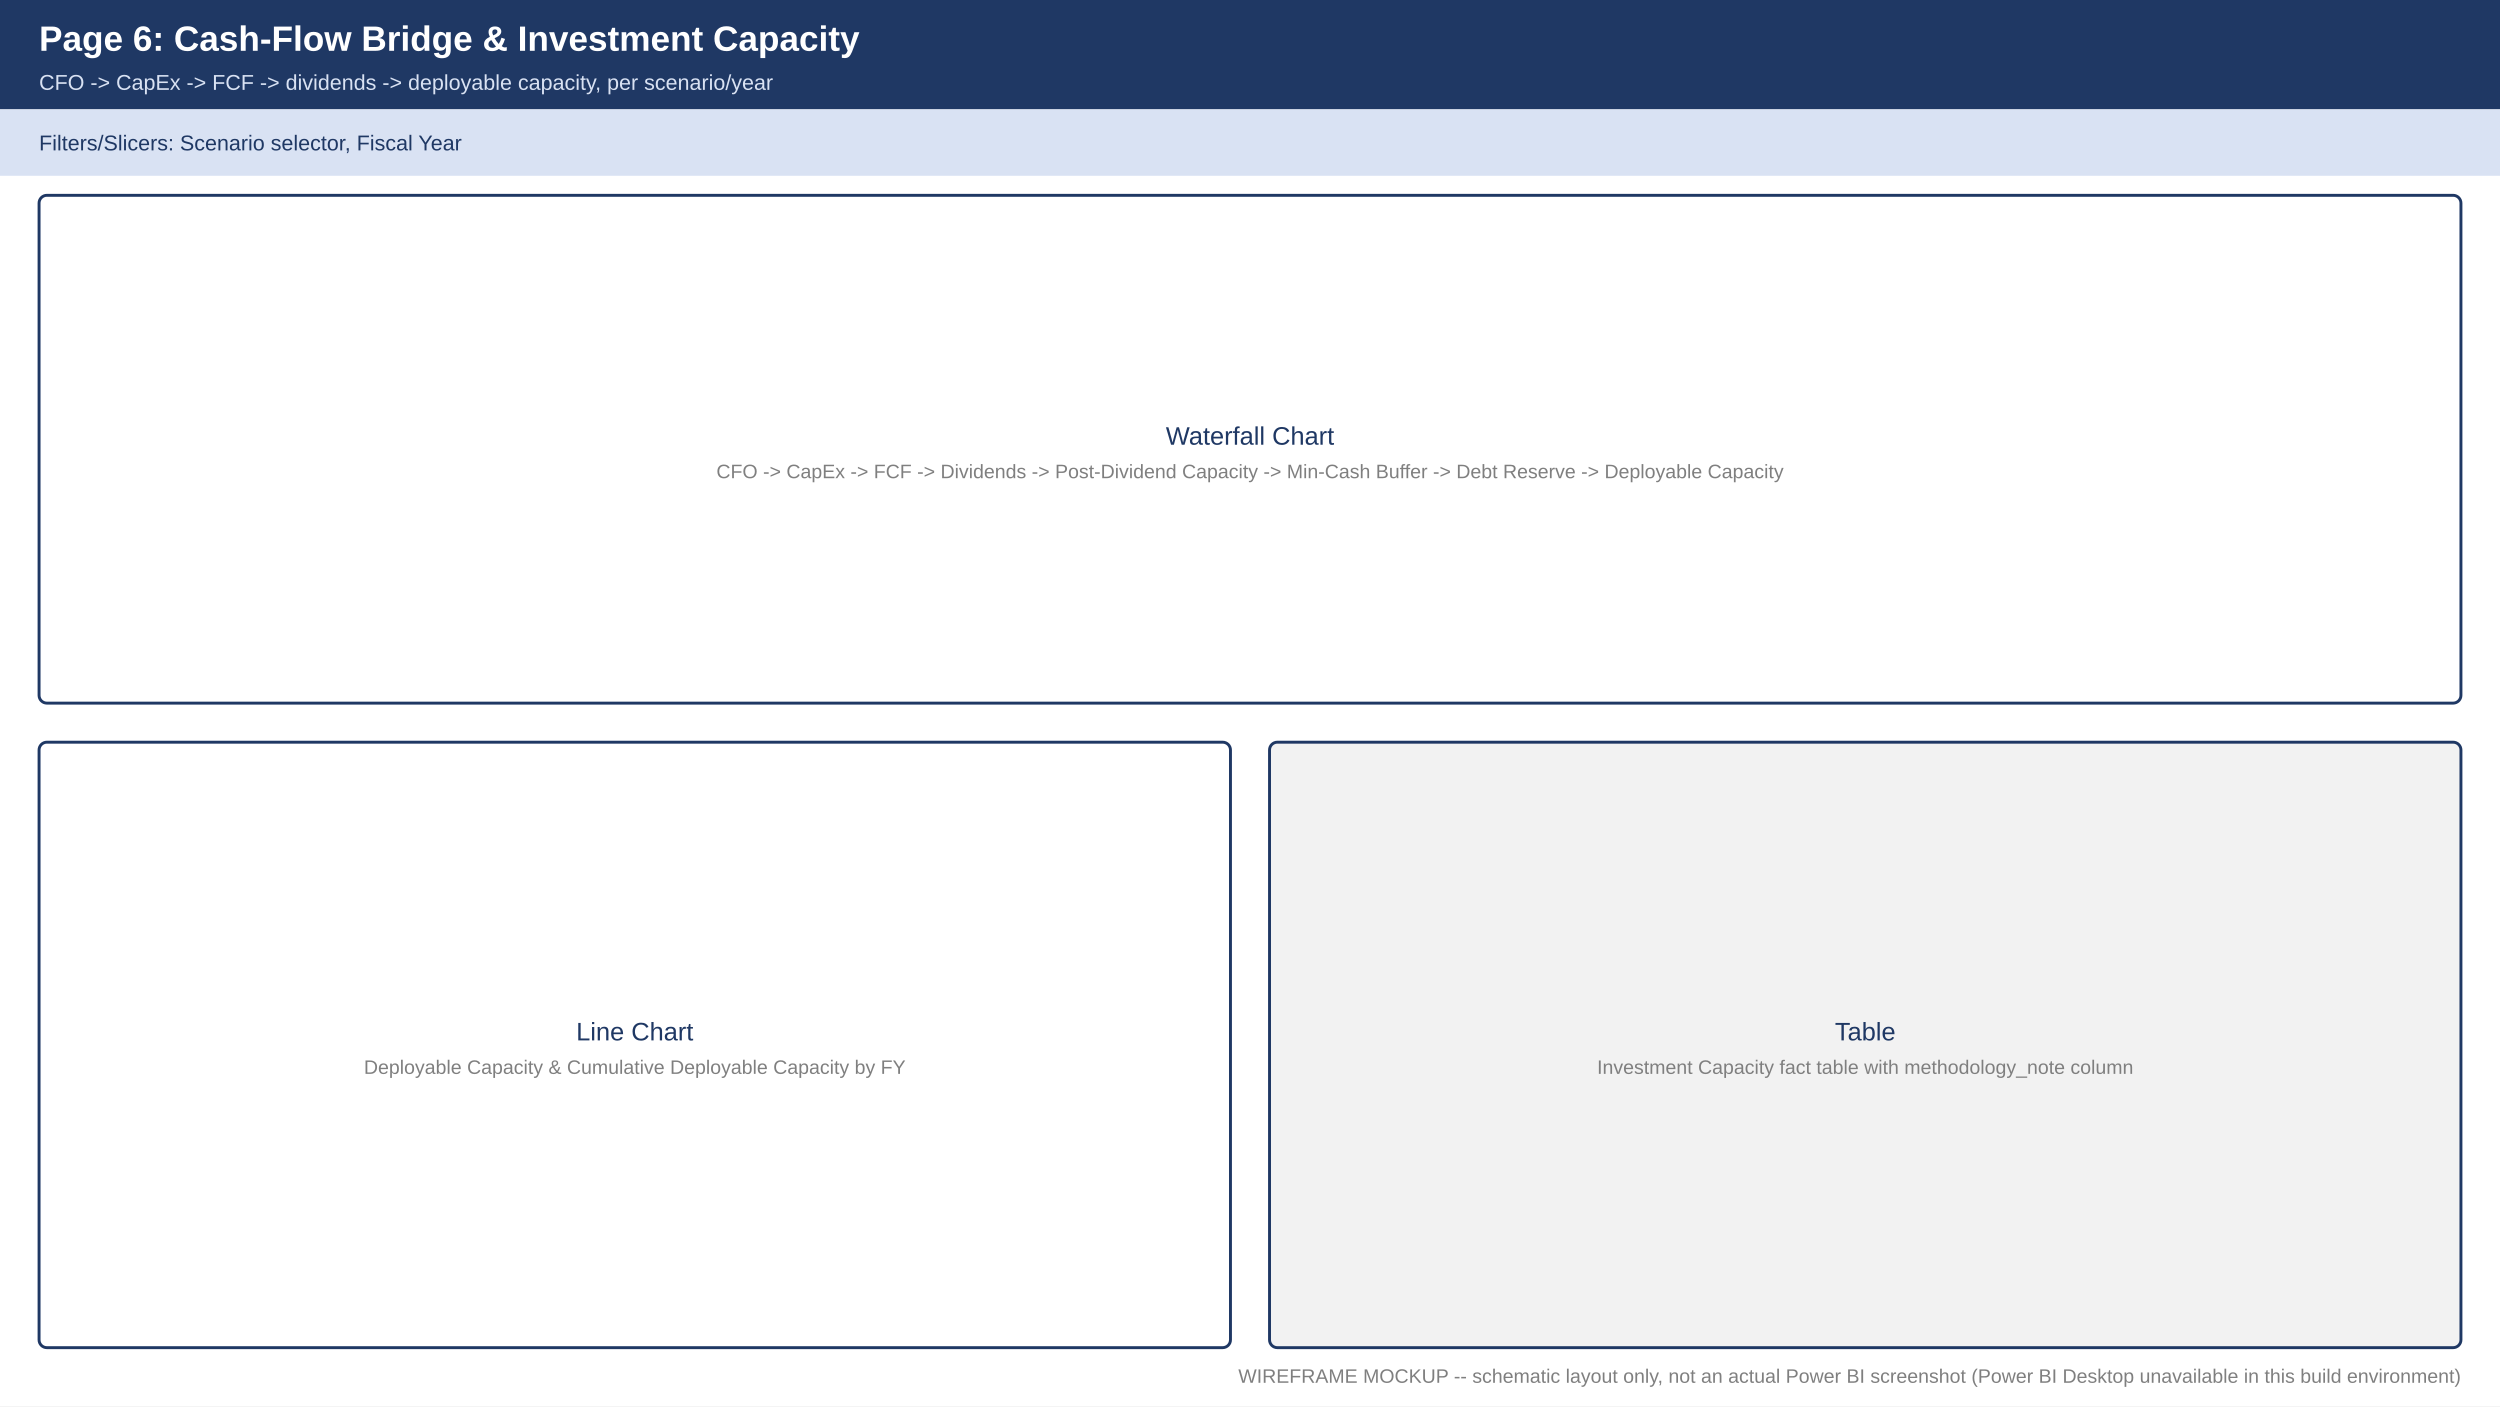
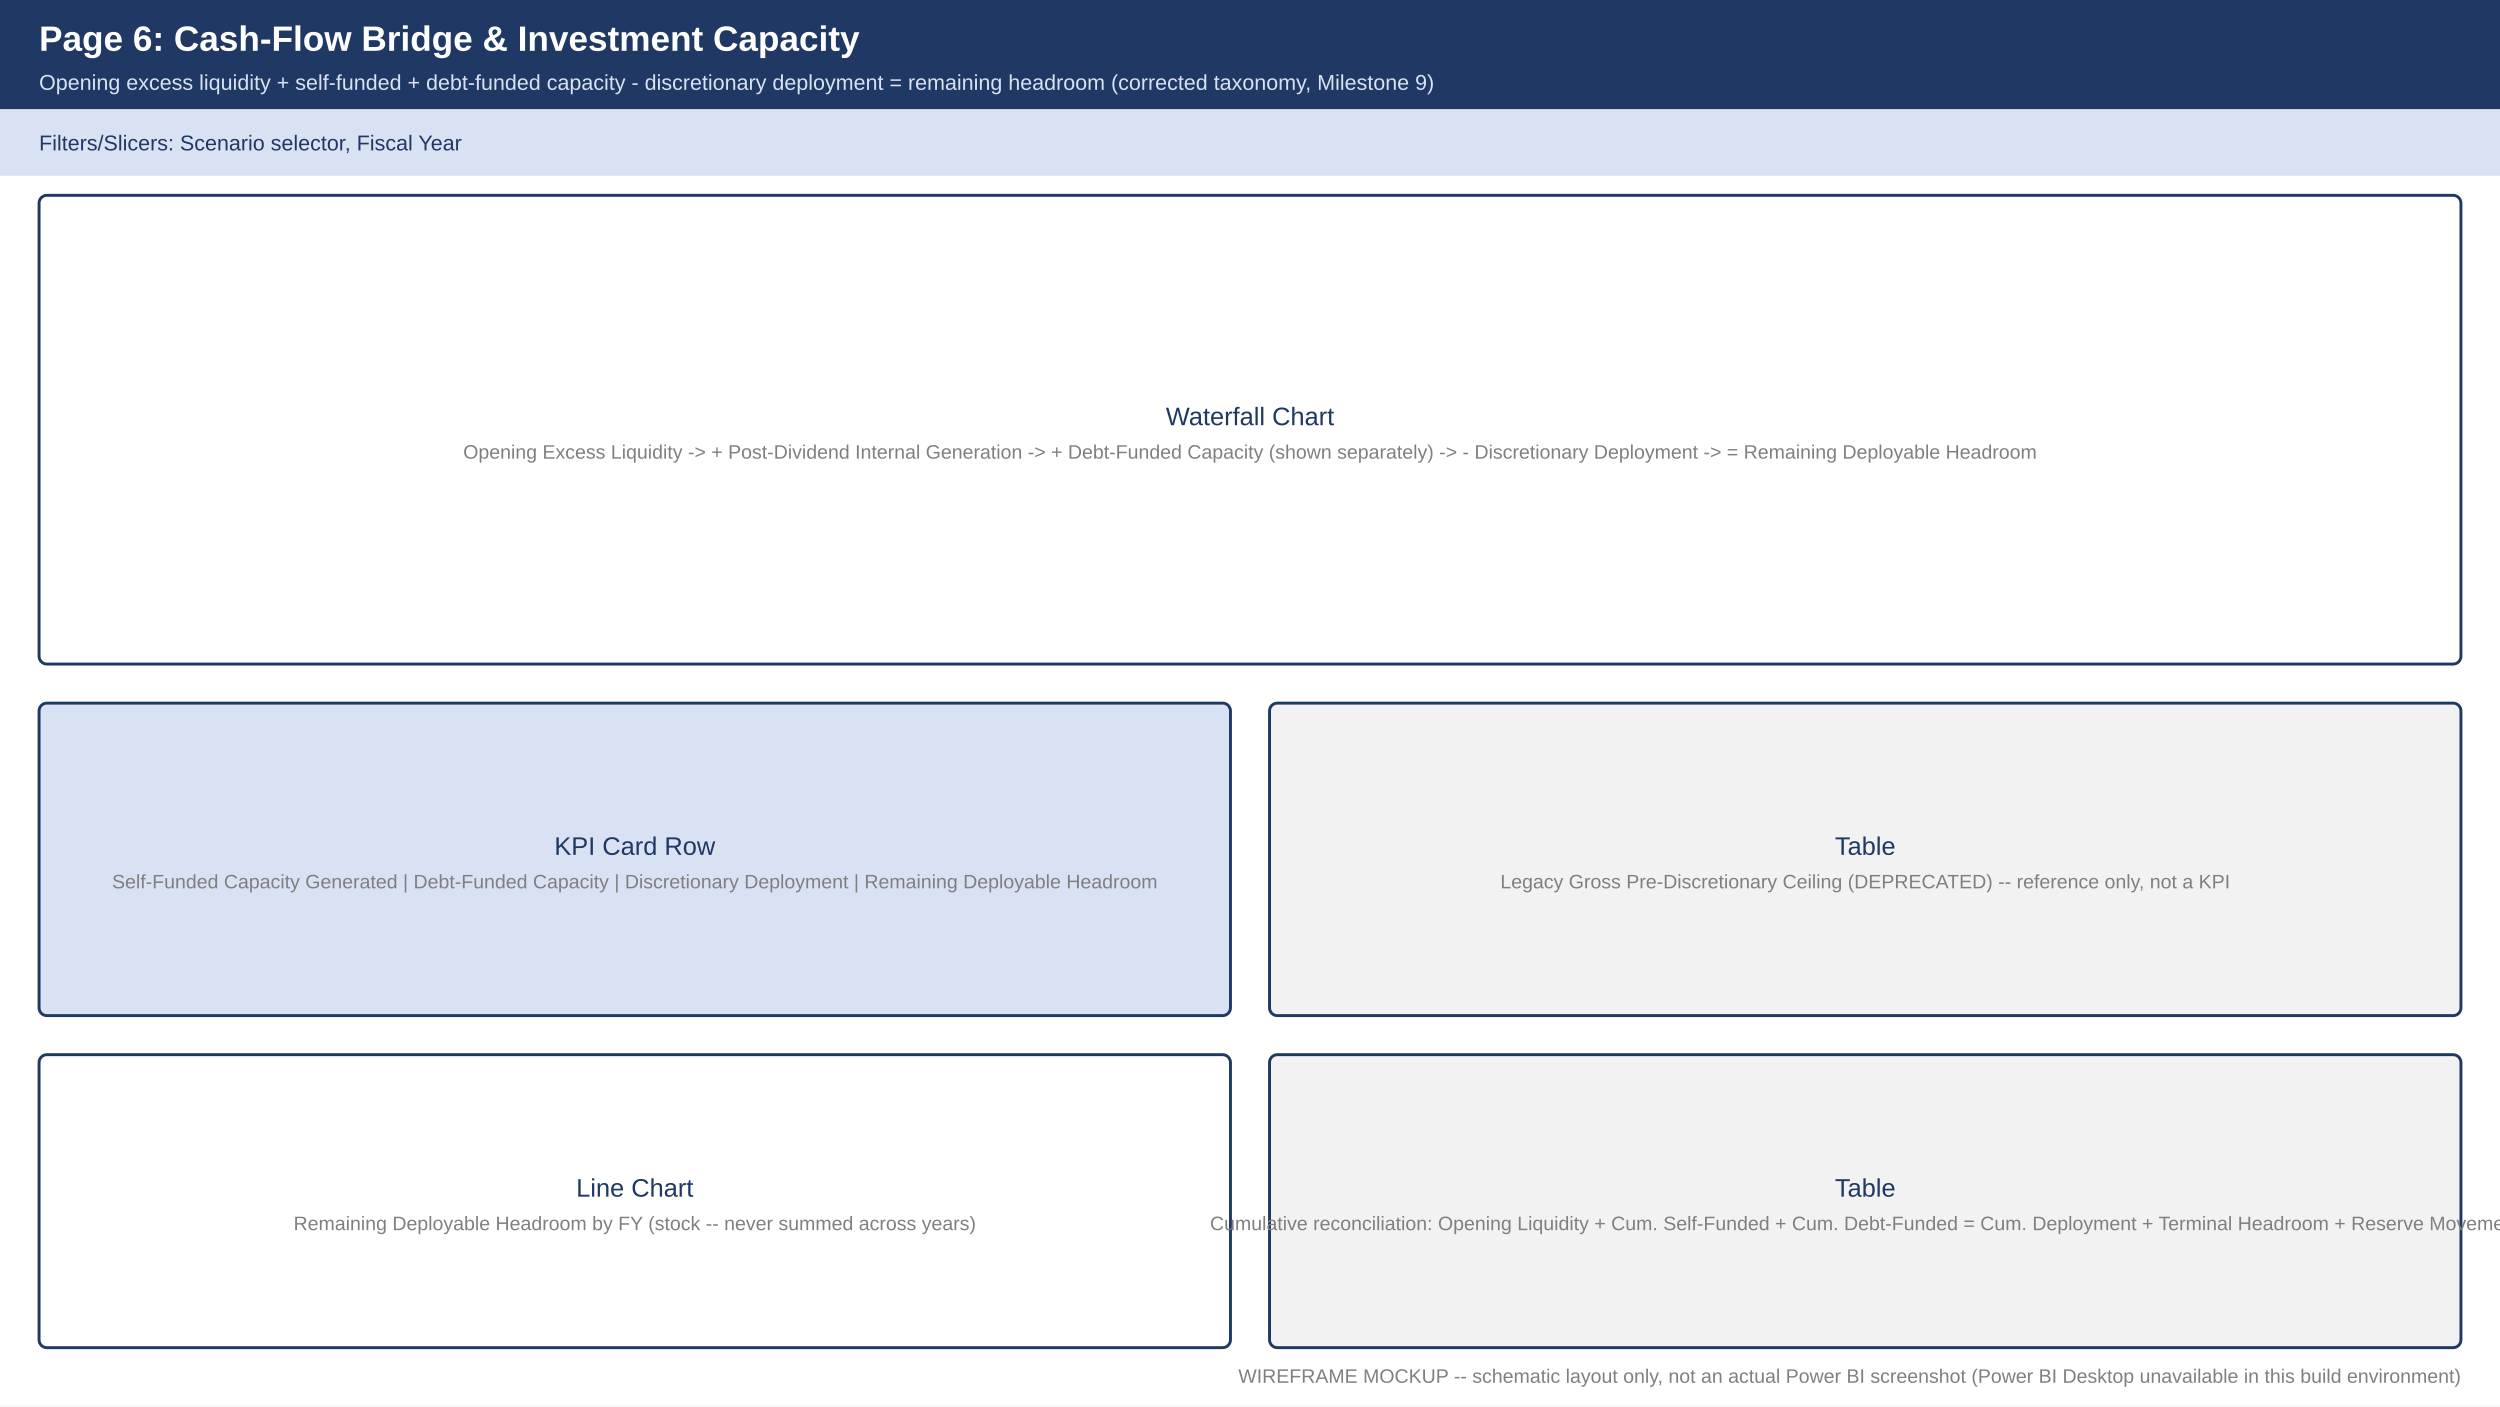
<svg xmlns="http://www.w3.org/2000/svg" width="1280" height="720" viewBox="0 0 1280 720">
  <rect width="1280" height="720" fill="#FFFFFF" />
  <rect x="0" y="0" width="1280" height="56" fill="#1F3864" />
  <text x="20" y="26" font-family="Segoe UI, Arial" font-size="18" fill="#FFFFFF" font-weight="bold">Page 6: Cash-Flow Bridge &amp; Investment Capacity</text>
-   <text x="20" y="46" font-family="Segoe UI, Arial" font-size="11" fill="#D9E2F3">CFO -&gt; CapEx -&gt; FCF -&gt; dividends -&gt; deployable capacity, per scenario/year</text>
+   <text x="20" y="46" font-family="Segoe UI, Arial" font-size="11" fill="#D9E2F3">Opening excess liquidity + self-funded + debt-funded capacity - discretionary deployment = remaining headroom (corrected taxonomy, Milestone 9)</text>
  <rect x="0" y="56" width="1280" height="34" fill="#D9E2F3" />
  <text x="20" y="77" font-family="Segoe UI, Arial" font-size="11" fill="#1F3864">Filters/Slicers: Scenario selector, Fiscal Year</text>
-   <rect x="20" y="100" width="1240" height="260" fill="#FFFFFF" stroke="#1F3864" stroke-width="1.5" rx="4" />
-   <text x="640.0" y="224.0" font-family="Segoe UI, Arial" font-size="13" fill="#1F3864" text-anchor="middle" dominant-baseline="middle">Waterfall Chart</text>
-   <text x="640.0" y="242.0" font-family="Segoe UI, Arial" font-size="10" fill="#7F7F7F" text-anchor="middle" dominant-baseline="middle">CFO -&gt; CapEx -&gt; FCF -&gt; Dividends -&gt; Post-Dividend Capacity -&gt; Min-Cash Buffer -&gt; Debt Reserve -&gt; Deployable Capacity</text>
-   <rect x="20" y="380" width="610" height="310" fill="#FFFFFF" stroke="#1F3864" stroke-width="1.5" rx="4" />
-   <text x="325.0" y="529.0" font-family="Segoe UI, Arial" font-size="13" fill="#1F3864" text-anchor="middle" dominant-baseline="middle">Line Chart</text>
-   <text x="325.0" y="547.0" font-family="Segoe UI, Arial" font-size="10" fill="#7F7F7F" text-anchor="middle" dominant-baseline="middle">Deployable Capacity &amp; Cumulative Deployable Capacity by FY</text>
-   <rect x="650" y="380" width="610" height="310" fill="#F2F2F2" stroke="#1F3864" stroke-width="1.5" rx="4" />
-   <text x="955.0" y="529.0" font-family="Segoe UI, Arial" font-size="13" fill="#1F3864" text-anchor="middle" dominant-baseline="middle">Table</text>
-   <text x="955.0" y="547.0" font-family="Segoe UI, Arial" font-size="10" fill="#7F7F7F" text-anchor="middle" dominant-baseline="middle">Investment Capacity fact table with methodology_note column</text>
+   <rect x="20" y="100" width="1240" height="240" fill="#FFFFFF" stroke="#1F3864" stroke-width="1.5" rx="4" />
+   <text x="640.0" y="214.0" font-family="Segoe UI, Arial" font-size="13" fill="#1F3864" text-anchor="middle" dominant-baseline="middle">Waterfall Chart</text>
+   <text x="640.0" y="232.0" font-family="Segoe UI, Arial" font-size="10" fill="#7F7F7F" text-anchor="middle" dominant-baseline="middle">Opening Excess Liquidity -&gt; + Post-Dividend Internal Generation -&gt; + Debt-Funded Capacity (shown separately) -&gt; - Discretionary Deployment -&gt; = Remaining Deployable Headroom</text>
+   <rect x="20" y="360" width="610" height="160" fill="#D9E2F3" stroke="#1F3864" stroke-width="1.5" rx="4" />
+   <text x="325.0" y="434.0" font-family="Segoe UI, Arial" font-size="13" fill="#1F3864" text-anchor="middle" dominant-baseline="middle">KPI Card Row</text>
+   <text x="325.0" y="452.0" font-family="Segoe UI, Arial" font-size="10" fill="#7F7F7F" text-anchor="middle" dominant-baseline="middle">Self-Funded Capacity Generated | Debt-Funded Capacity | Discretionary Deployment | Remaining Deployable Headroom</text>
+   <rect x="650" y="360" width="610" height="160" fill="#F2F2F2" stroke="#1F3864" stroke-width="1.5" rx="4" />
+   <text x="955.0" y="434.0" font-family="Segoe UI, Arial" font-size="13" fill="#1F3864" text-anchor="middle" dominant-baseline="middle">Table</text>
+   <text x="955.0" y="452.0" font-family="Segoe UI, Arial" font-size="10" fill="#7F7F7F" text-anchor="middle" dominant-baseline="middle">Legacy Gross Pre-Discretionary Ceiling (DEPRECATED) -- reference only, not a KPI</text>
+   <rect x="20" y="540" width="610" height="150" fill="#FFFFFF" stroke="#1F3864" stroke-width="1.5" rx="4" />
+   <text x="325.0" y="609.0" font-family="Segoe UI, Arial" font-size="13" fill="#1F3864" text-anchor="middle" dominant-baseline="middle">Line Chart</text>
+   <text x="325.0" y="627.0" font-family="Segoe UI, Arial" font-size="10" fill="#7F7F7F" text-anchor="middle" dominant-baseline="middle">Remaining Deployable Headroom by FY (stock -- never summed across years)</text>
+   <rect x="650" y="540" width="610" height="150" fill="#F2F2F2" stroke="#1F3864" stroke-width="1.5" rx="4" />
+   <text x="955.0" y="609.0" font-family="Segoe UI, Arial" font-size="13" fill="#1F3864" text-anchor="middle" dominant-baseline="middle">Table</text>
+   <text x="955.0" y="627.0" font-family="Segoe UI, Arial" font-size="10" fill="#7F7F7F" text-anchor="middle" dominant-baseline="middle">Cumulative reconciliation: Opening Liquidity + Cum. Self-Funded + Cum. Debt-Funded = Cum. Deployment + Terminal Headroom + Reserve Movement</text>
  <text x="1260" y="708" font-family="Segoe UI, Arial" font-size="10" fill="#7F7F7F" text-anchor="end">WIREFRAME MOCKUP -- schematic layout only, not an actual Power BI screenshot (Power BI Desktop unavailable in this build environment)</text>
</svg>
